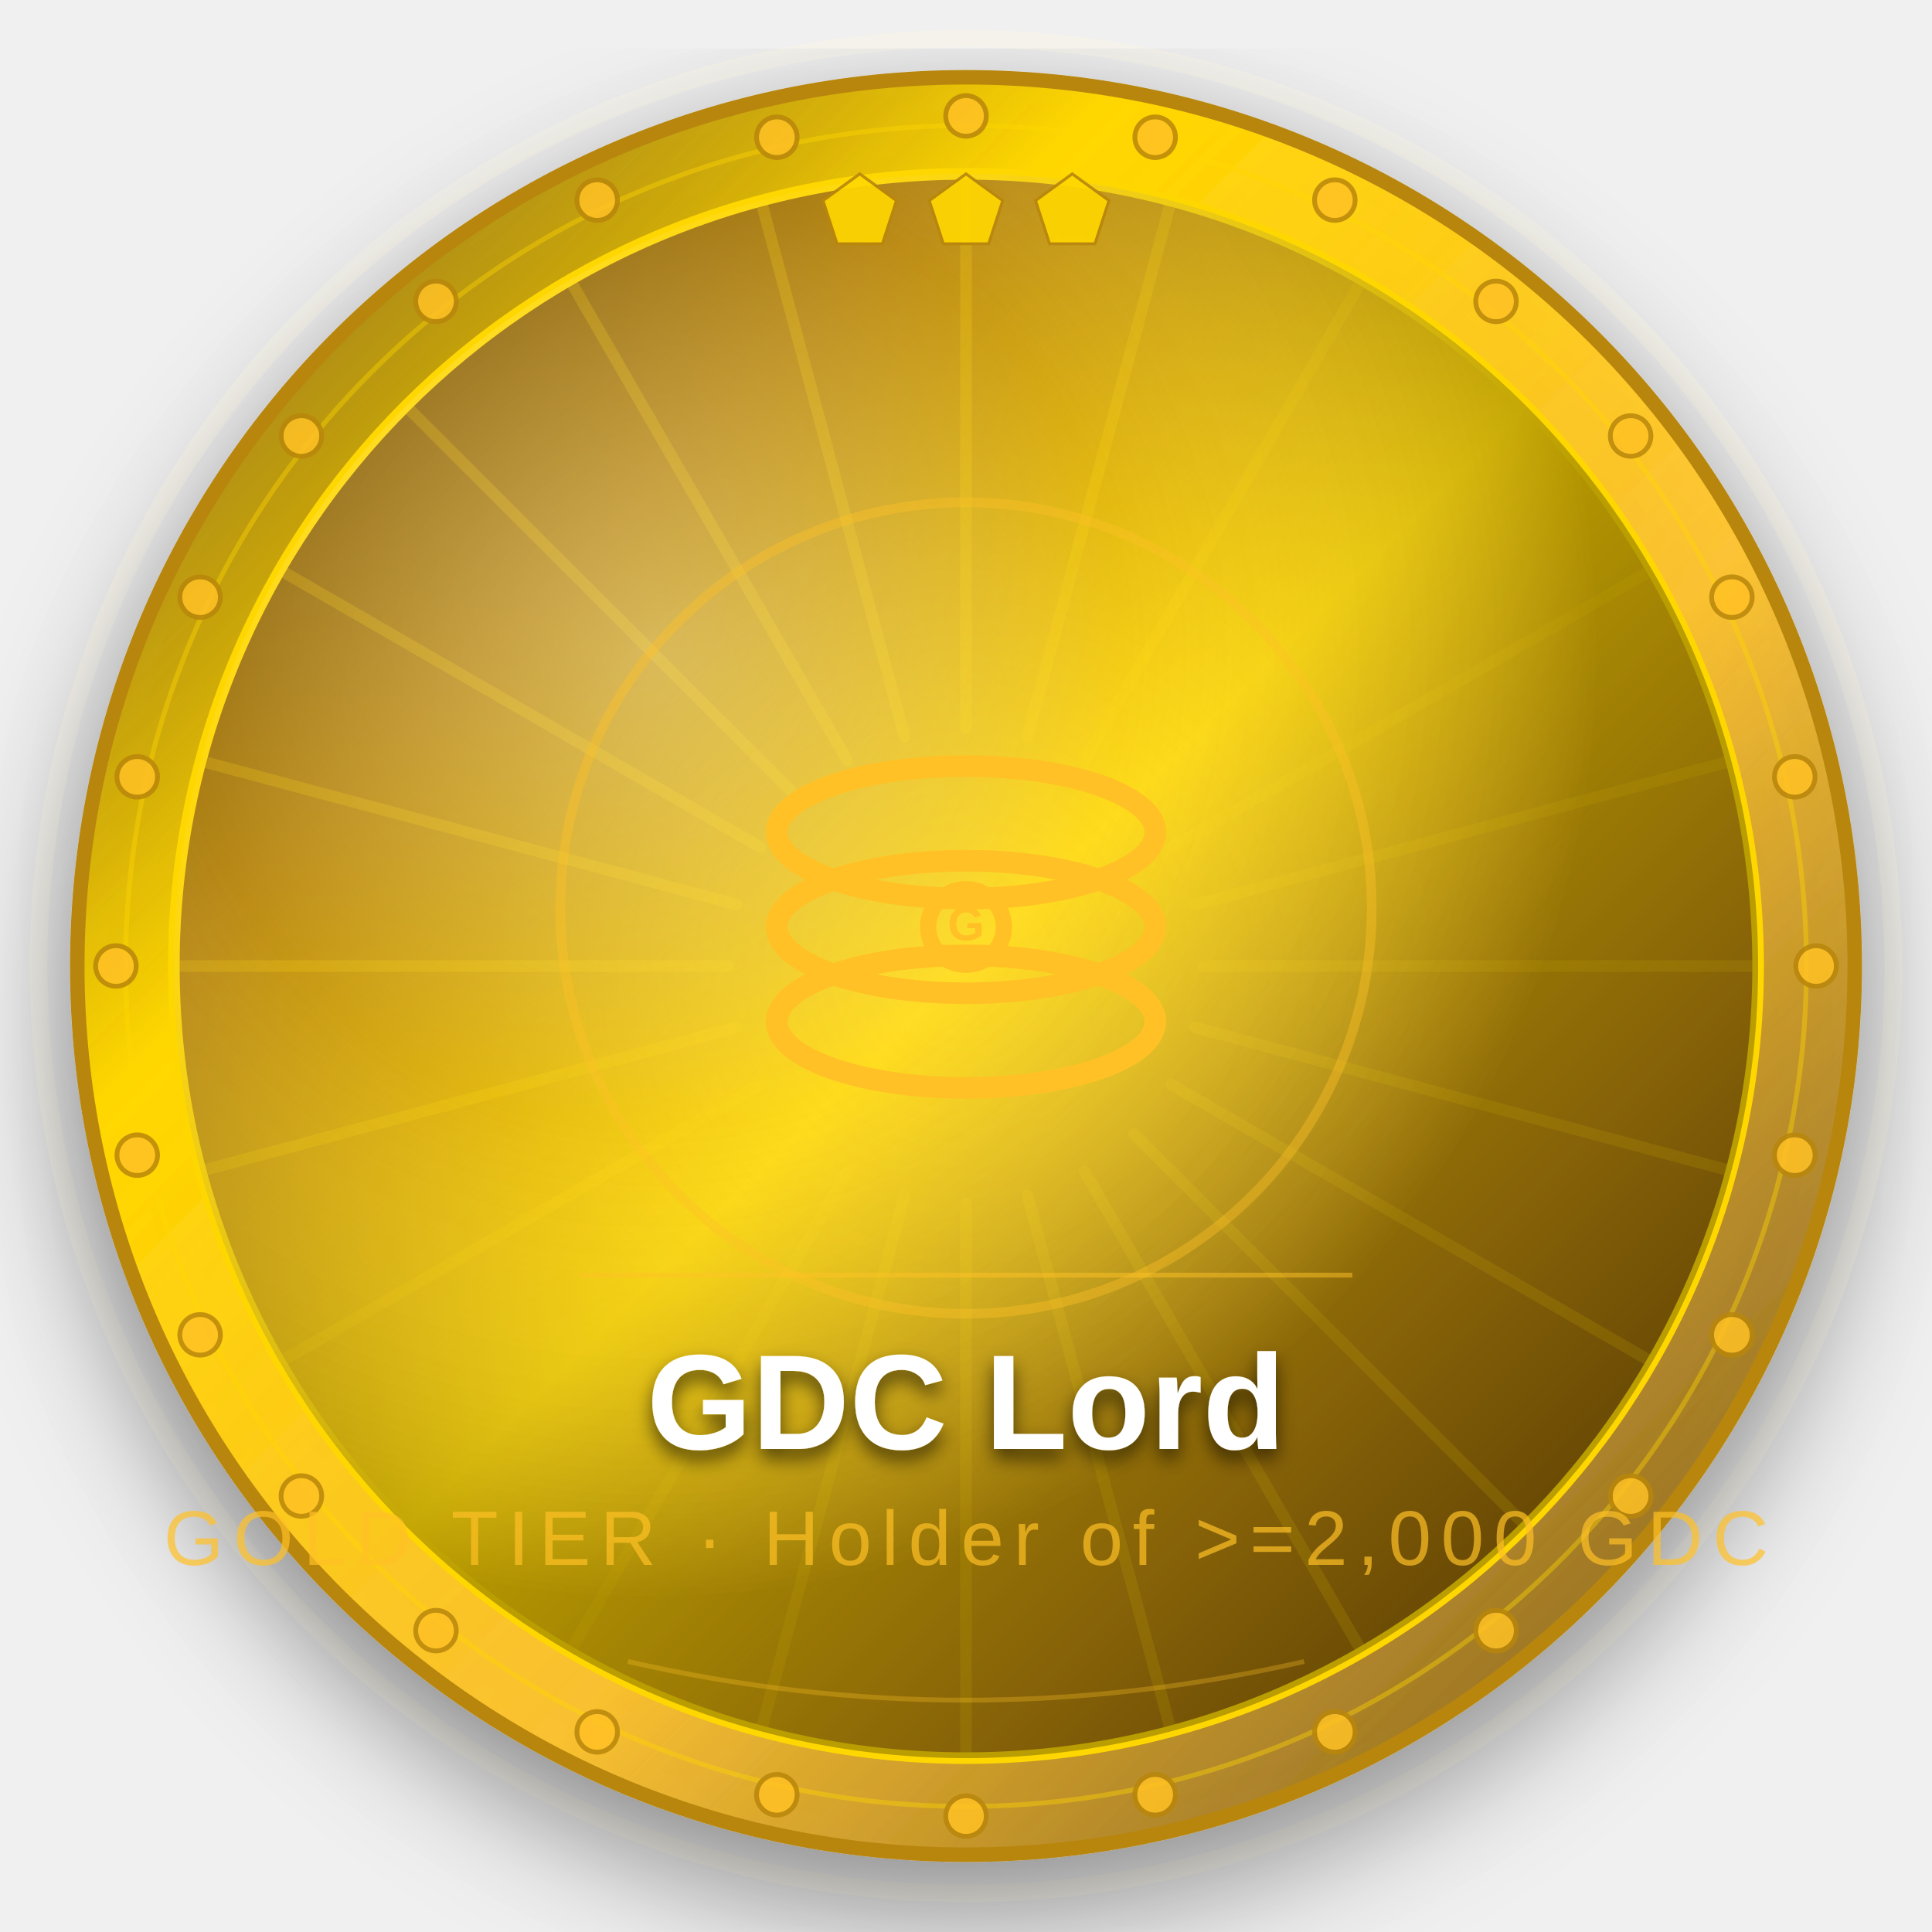
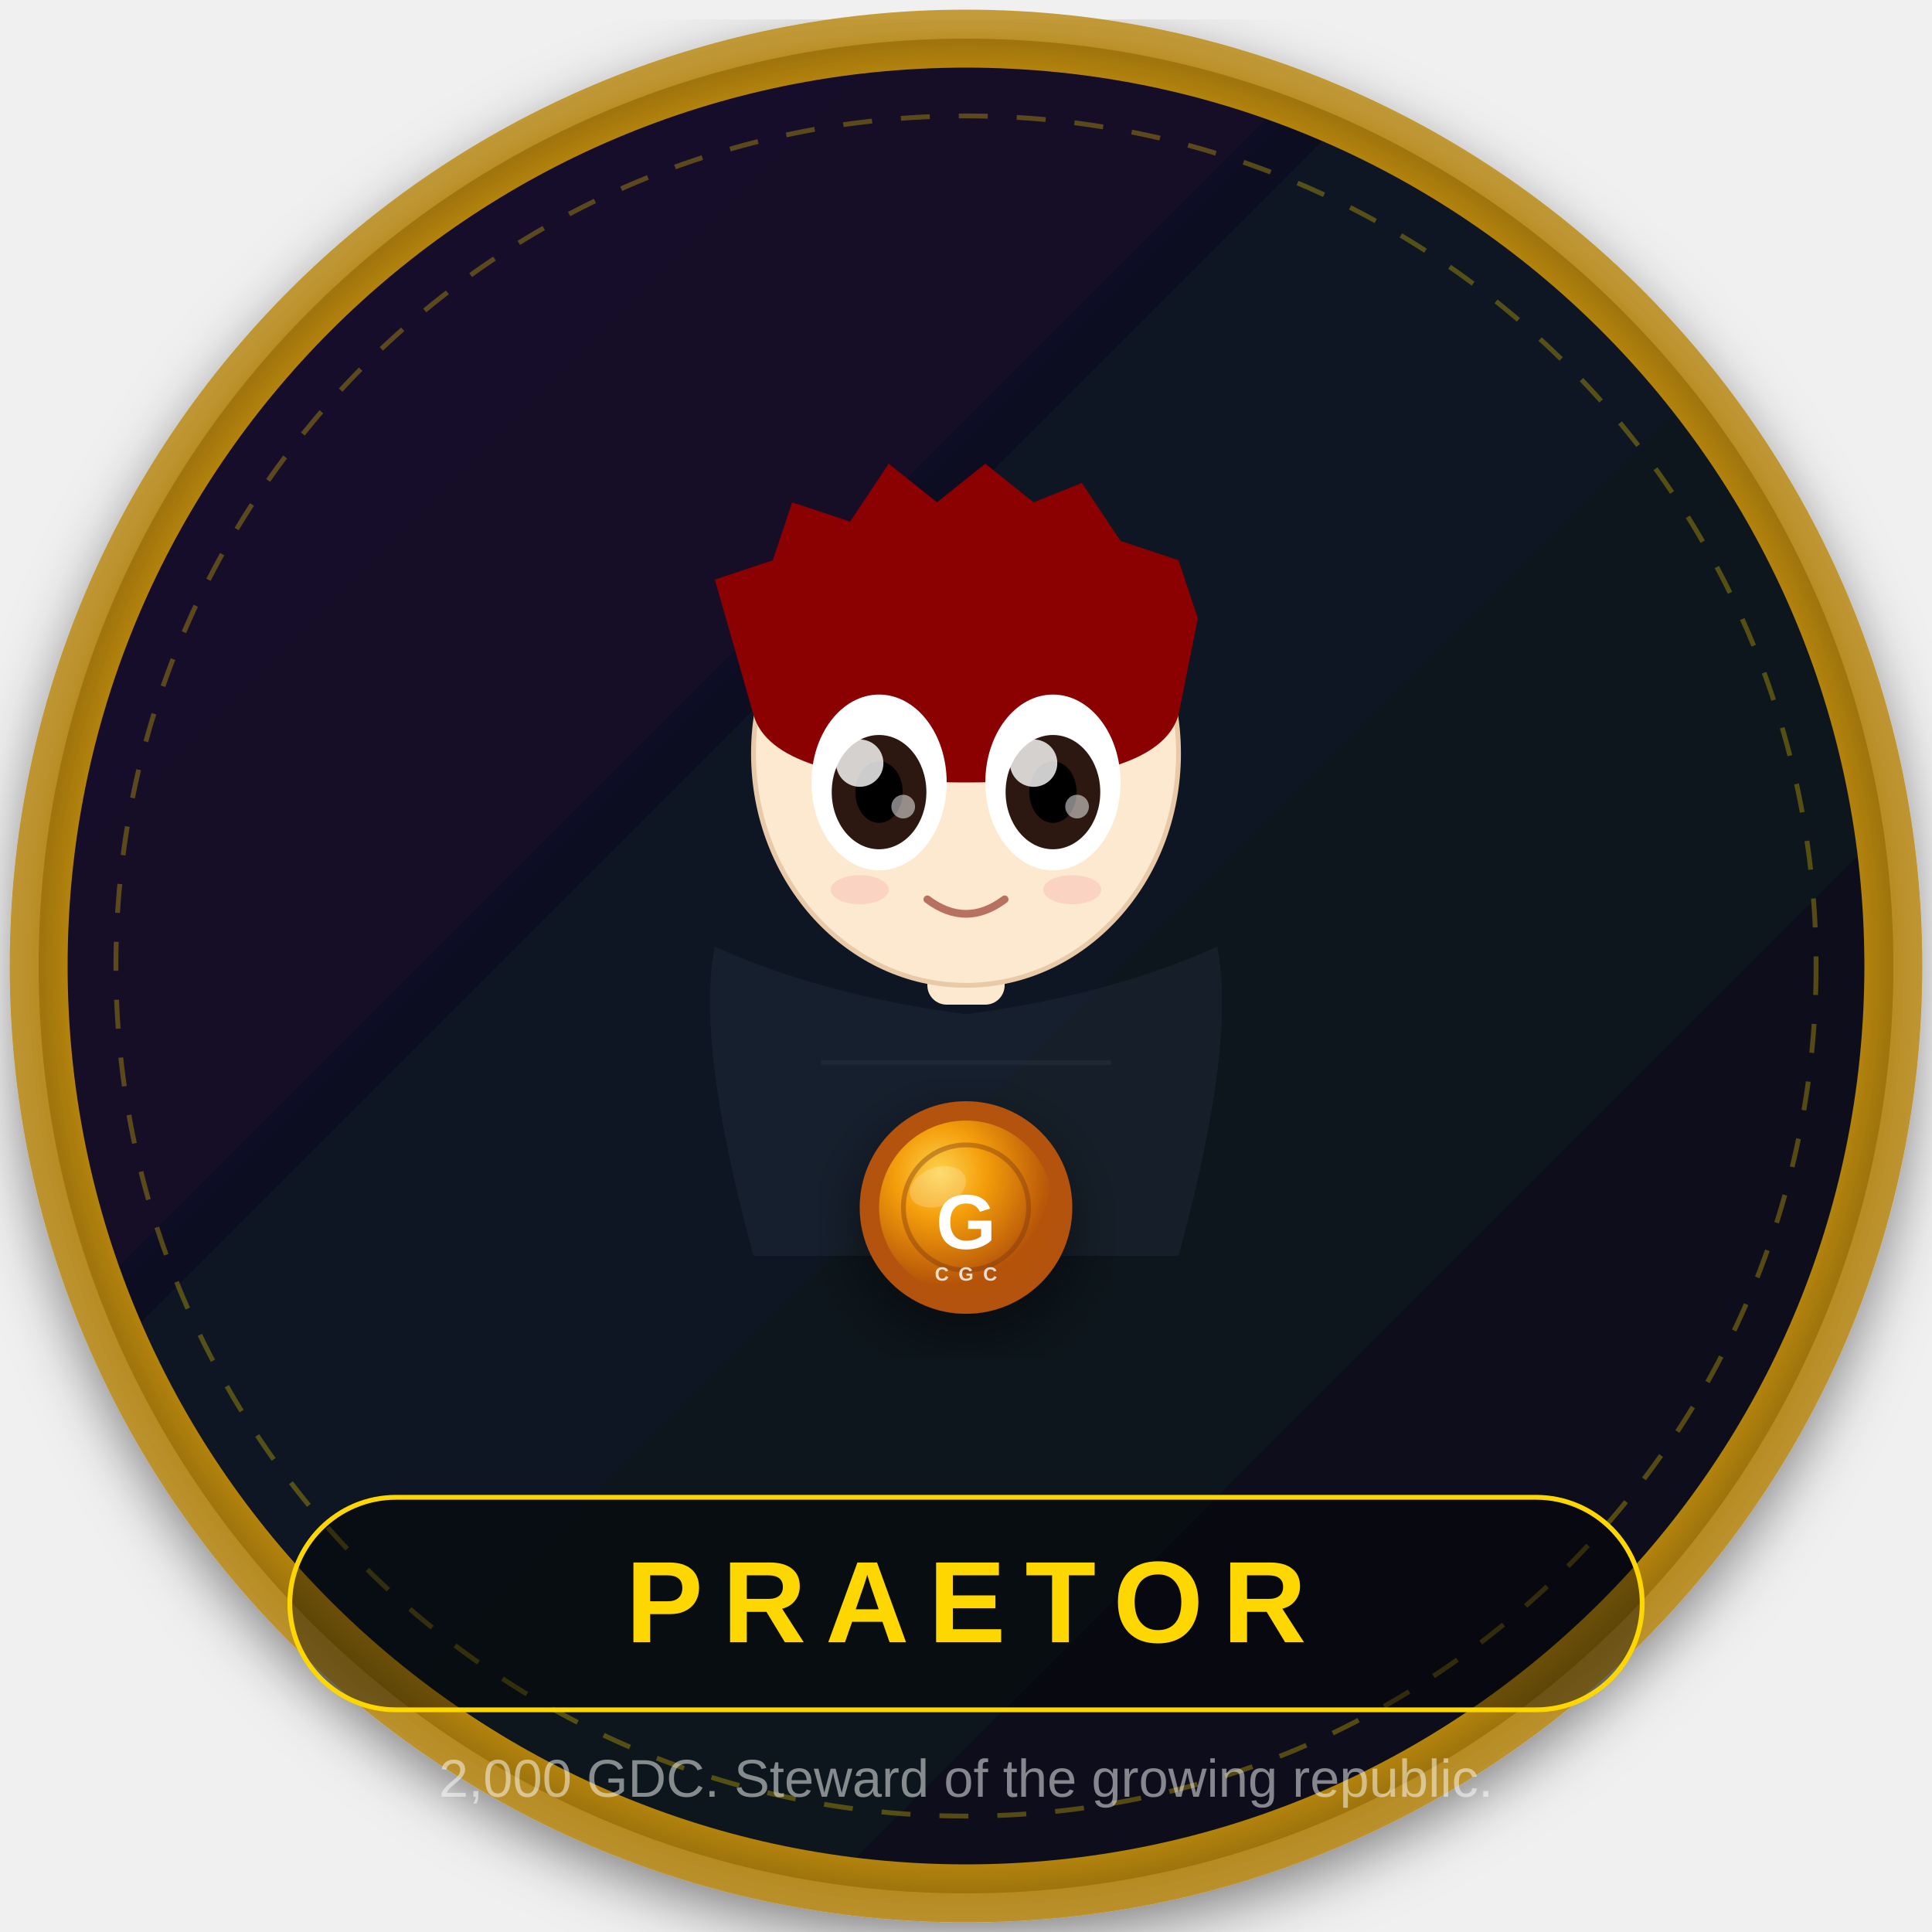
<svg xmlns="http://www.w3.org/2000/svg" viewBox="0 0 200 200" width="200" height="200">
  <defs>
-     <linearGradient id="b8" x1="0%" y1="0%" x2="100%" y2="100%">
-       <stop offset="0%" stop-color="#5C3A00" />
-       <stop offset="25%" stop-color="#B8860B" />
-       <stop offset="50%" stop-color="#FFD700" />
-       <stop offset="75%" stop-color="#B8860B" />
-       <stop offset="100%" stop-color="#5C3A00" />
+     <radialGradient id="ring8" cx="50%" cy="50%" r="50%">
+       <stop offset="85%" stop-color="#FFD700" />
+       <stop offset="95%" stop-color="#B8860B" />
+       <stop offset="100%" stop-color="#B8860B" stop-opacity="0.8" />
+     </radialGradient>
+     <radialGradient id="bg8" cx="50%" cy="45%" r="55%">
+       <stop offset="0%" stop-color="#2A1520" />
+       <stop offset="100%" stop-color="#0A0E18" />
+     </radialGradient>
+     <filter id="sh" x="-20%" y="-20%" width="140%" height="140%">
+       <feDropShadow dx="0" dy="2" stdDeviation="3" flood-color="#000" flood-opacity="0.5" />
+     </filter>
+     <filter id="glow">
+       <feGaussianBlur stdDeviation="3" result="blur" />
+       <feMerge>
+         <feMergeNode in="blur" />
+         <feMergeNode in="SourceGraphic" />
+       </feMerge>
+     </filter>
+     <linearGradient id="gdcBg8" x1="0%" y1="0%" x2="100%" y2="100%">
+       <stop offset="0%" stop-color="#1A0A30" />
+       <stop offset="50%" stop-color="#0E1420" />
+       <stop offset="100%" stop-color="#0A0E1A" />
    </linearGradient>
-     <linearGradient id="r8" x1="0%" y1="0%" x2="100%" y2="100%">
-       <stop offset="0%" stop-color="#5C3A00" stop-opacity="0.8" />
-       <stop offset="30%" stop-color="#FFD700" stop-opacity="1" />
-       <stop offset="60%" stop-color="#FFC125" stop-opacity="0.9" />
-       <stop offset="100%" stop-color="#5C3A00" stop-opacity="0.8" />
-     </linearGradient>
-     <radialGradient id="s8" cx="30%" cy="30%" r="60%">
-       <stop offset="0%" stop-color="#fff" stop-opacity="0.32" />
-       <stop offset="50%" stop-color="#fff" stop-opacity="0.05" />
-       <stop offset="100%" stop-color="#000" stop-opacity="0.27" />
-     </radialGradient>
-     <radialGradient id="c8" cx="50%" cy="50%" r="50%">
-       <stop offset="0%" stop-color="#FFF8DC" stop-opacity="0.12" />
-       <stop offset="100%" stop-color="#FFF8DC" stop-opacity="0" />
-     </radialGradient>
-     <filter id="sh8" x="-30%" y="-30%" width="160%" height="160%">
-       <feDropShadow dx="0" dy="5" stdDeviation="6" flood-color="#000" flood-opacity="0.45" />
-     </filter>
  </defs>
-   <circle cx="100" cy="100" r="96" fill="none" stroke="#FFF8DC" stroke-width="1.8" opacity="0.25" filter="url(#sh8)" />
-   <circle cx="100" cy="100" r="92" fill="url(#r8)" stroke="#B8860B" stroke-width="1.5" filter="url(#sh8)" />
-   <circle cx="100" cy="100" r="87" fill="none" stroke="#FFD700" stroke-width="0.5" opacity="0.4" />
-   <circle cx="100" cy="100" r="82" fill="url(#b8)" stroke="#FFD700" stroke-width="1.2" />
-   <line x1="124.6" y1="100" x2="182" y2="100" stroke="#FFD700" stroke-width="1.2" opacity="0.22" stroke-linecap="round" />
-   <line x1="123.762" y1="106.367" x2="179.206" y2="121.223" stroke="#FFD700" stroke-width="1.2" opacity="0.22" stroke-linecap="round" />
-   <line x1="121.304" y1="112.3" x2="171.014" y2="141" stroke="#FFD700" stroke-width="1.2" opacity="0.22" stroke-linecap="round" />
-   <line x1="117.395" y1="117.395" x2="157.983" y2="157.983" stroke="#FFD700" stroke-width="1.2" opacity="0.22" stroke-linecap="round" />
-   <line x1="112.3" y1="121.304" x2="141" y2="171.014" stroke="#FFD700" stroke-width="1.2" opacity="0.22" stroke-linecap="round" />
-   <line x1="106.367" y1="123.762" x2="121.223" y2="179.206" stroke="#FFD700" stroke-width="1.2" opacity="0.22" stroke-linecap="round" />
-   <line x1="100" y1="124.6" x2="100" y2="182" stroke="#FFD700" stroke-width="1.2" opacity="0.22" stroke-linecap="round" />
-   <line x1="93.633" y1="123.762" x2="78.777" y2="179.206" stroke="#FFD700" stroke-width="1.2" opacity="0.22" stroke-linecap="round" />
-   <line x1="87.7" y1="121.304" x2="59" y2="171.014" stroke="#FFD700" stroke-width="1.2" opacity="0.22" stroke-linecap="round" />
-   <line x1="82.605" y1="117.395" x2="42.017" y2="157.983" stroke="#FFD700" stroke-width="1.2" opacity="0.22" stroke-linecap="round" />
-   <line x1="78.696" y1="112.3" x2="28.986" y2="141" stroke="#FFD700" stroke-width="1.2" opacity="0.22" stroke-linecap="round" />
-   <line x1="76.238" y1="106.367" x2="20.794" y2="121.223" stroke="#FFD700" stroke-width="1.2" opacity="0.22" stroke-linecap="round" />
-   <line x1="75.4" y1="100" x2="18" y2="100" stroke="#FFD700" stroke-width="1.2" opacity="0.22" stroke-linecap="round" />
-   <line x1="76.238" y1="93.633" x2="20.794" y2="78.777" stroke="#FFD700" stroke-width="1.2" opacity="0.22" stroke-linecap="round" />
-   <line x1="78.696" y1="87.7" x2="28.986" y2="59" stroke="#FFD700" stroke-width="1.2" opacity="0.22" stroke-linecap="round" />
-   <line x1="82.605" y1="82.605" x2="42.017" y2="42.017" stroke="#FFD700" stroke-width="1.2" opacity="0.22" stroke-linecap="round" />
-   <line x1="87.7" y1="78.696" x2="59" y2="28.986" stroke="#FFD700" stroke-width="1.2" opacity="0.22" stroke-linecap="round" />
-   <line x1="93.633" y1="76.238" x2="78.777" y2="20.794" stroke="#FFD700" stroke-width="1.2" opacity="0.22" stroke-linecap="round" />
-   <line x1="100" y1="75.4" x2="100" y2="18" stroke="#FFD700" stroke-width="1.2" opacity="0.22" stroke-linecap="round" />
-   <line x1="106.367" y1="76.238" x2="121.223" y2="20.794" stroke="#FFD700" stroke-width="1.2" opacity="0.22" stroke-linecap="round" />
-   <line x1="112.3" y1="78.696" x2="141" y2="28.986" stroke="#FFD700" stroke-width="1.2" opacity="0.22" stroke-linecap="round" />
-   <line x1="117.395" y1="82.605" x2="157.983" y2="42.017" stroke="#FFD700" stroke-width="1.2" opacity="0.22" stroke-linecap="round" />
-   <line x1="121.304" y1="87.7" x2="171.014" y2="59" stroke="#FFD700" stroke-width="1.2" opacity="0.22" stroke-linecap="round" />
-   <line x1="123.762" y1="93.633" x2="179.206" y2="78.777" stroke="#FFD700" stroke-width="1.2" opacity="0.22" stroke-linecap="round" />
-   <circle cx="100" cy="100" r="50" fill="url(#c8)" />
-   <circle cx="100" cy="100" r="82" fill="url(#s8)" />
-   <circle cx="100" cy="12" r="2.1" fill="#FFC125" stroke="#B8860B" stroke-width="0.5" opacity="0.85" />
-   <circle cx="119.582" cy="14.206" r="2.1" fill="#FFC125" stroke="#B8860B" stroke-width="0.5" opacity="0.85" />
-   <circle cx="138.182" cy="20.715" r="2.1" fill="#FFC125" stroke="#B8860B" stroke-width="0.5" opacity="0.85" />
-   <circle cx="154.867" cy="31.199" r="2.1" fill="#FFC125" stroke="#B8860B" stroke-width="0.5" opacity="0.85" />
-   <circle cx="168.801" cy="45.133" r="2.1" fill="#FFC125" stroke="#B8860B" stroke-width="0.5" opacity="0.85" />
-   <circle cx="179.285" cy="61.818" r="2.1" fill="#FFC125" stroke="#B8860B" stroke-width="0.5" opacity="0.85" />
-   <circle cx="185.794" cy="80.418" r="2.1" fill="#FFC125" stroke="#B8860B" stroke-width="0.5" opacity="0.85" />
-   <circle cx="188" cy="100" r="2.1" fill="#FFC125" stroke="#B8860B" stroke-width="0.5" opacity="0.85" />
-   <circle cx="185.794" cy="119.582" r="2.1" fill="#FFC125" stroke="#B8860B" stroke-width="0.5" opacity="0.85" />
-   <circle cx="179.285" cy="138.182" r="2.1" fill="#FFC125" stroke="#B8860B" stroke-width="0.5" opacity="0.85" />
-   <circle cx="168.801" cy="154.867" r="2.1" fill="#FFC125" stroke="#B8860B" stroke-width="0.5" opacity="0.85" />
-   <circle cx="154.867" cy="168.801" r="2.1" fill="#FFC125" stroke="#B8860B" stroke-width="0.5" opacity="0.85" />
-   <circle cx="138.182" cy="179.285" r="2.1" fill="#FFC125" stroke="#B8860B" stroke-width="0.5" opacity="0.85" />
-   <circle cx="119.582" cy="185.794" r="2.1" fill="#FFC125" stroke="#B8860B" stroke-width="0.5" opacity="0.85" />
-   <circle cx="100" cy="188" r="2.1" fill="#FFC125" stroke="#B8860B" stroke-width="0.5" opacity="0.85" />
-   <circle cx="80.418" cy="185.794" r="2.1" fill="#FFC125" stroke="#B8860B" stroke-width="0.5" opacity="0.85" />
-   <circle cx="61.818" cy="179.285" r="2.1" fill="#FFC125" stroke="#B8860B" stroke-width="0.5" opacity="0.85" />
-   <circle cx="45.133" cy="168.801" r="2.1" fill="#FFC125" stroke="#B8860B" stroke-width="0.5" opacity="0.85" />
-   <circle cx="31.199" cy="154.867" r="2.1" fill="#FFC125" stroke="#B8860B" stroke-width="0.5" opacity="0.85" />
-   <circle cx="20.715" cy="138.182" r="2.1" fill="#FFC125" stroke="#B8860B" stroke-width="0.5" opacity="0.85" />
-   <circle cx="14.206" cy="119.582" r="2.1" fill="#FFC125" stroke="#B8860B" stroke-width="0.5" opacity="0.85" />
-   <circle cx="12" cy="100" r="2.1" fill="#FFC125" stroke="#B8860B" stroke-width="0.5" opacity="0.85" />
-   <circle cx="14.206" cy="80.418" r="2.1" fill="#FFC125" stroke="#B8860B" stroke-width="0.5" opacity="0.85" />
-   <circle cx="20.715" cy="61.818" r="2.1" fill="#FFC125" stroke="#B8860B" stroke-width="0.5" opacity="0.85" />
-   <circle cx="31.199" cy="45.133" r="2.1" fill="#FFC125" stroke="#B8860B" stroke-width="0.5" opacity="0.85" />
-   <circle cx="45.133" cy="31.199" r="2.1" fill="#FFC125" stroke="#B8860B" stroke-width="0.5" opacity="0.85" />
-   <circle cx="61.818" cy="20.715" r="2.1" fill="#FFC125" stroke="#B8860B" stroke-width="0.5" opacity="0.85" />
-   <circle cx="80.418" cy="14.206" r="2.1" fill="#FFC125" stroke="#B8860B" stroke-width="0.5" opacity="0.85" />
-   <polygon points="89,18 92.804,20.764 91.351,25.236 86.649,25.236 85.196,20.764" fill="#FFD700" stroke="#B8860B" stroke-width="0.3" opacity="0.9" />
-   <polygon points="100,18 103.804,20.764 102.351,25.236 97.649,25.236 96.196,20.764" fill="#FFD700" stroke="#B8860B" stroke-width="0.3" opacity="0.9" />
-   <polygon points="111,18 114.804,20.764 113.351,25.236 108.649,25.236 107.196,20.764" fill="#FFD700" stroke="#B8860B" stroke-width="0.3" opacity="0.9" />
-   <circle cx="100" cy="94" r="42" fill="none" stroke="#FFC125" stroke-width="1" opacity="0.4" />
-   <g>
-     <g transform="translate(100,94)">
-       <ellipse cx="0" cy="-7.84" rx="19.6" ry="6.86" fill="none" stroke="#FFC125" stroke-width="2.24" />
-       <ellipse cx="0" cy="1.96" rx="19.6" ry="6.86" fill="none" stroke="#FFC125" stroke-width="2.24" />
-       <ellipse cx="0" cy="11.76" rx="19.6" ry="6.86" fill="none" stroke="#FFC125" stroke-width="2.24" />
-       <circle cx="0" cy="1.96" r="3.92" fill="none" stroke="#FFC125" stroke-width="1.68" />
-       <text x="0" y="3.332" text-anchor="middle" font-size="4.9" fill="#FFC125" font-weight="bold" font-family="Arial">G</text>
-     </g>
+   <circle cx="100" cy="100" r="96" fill="url(#gdcBg8)" stroke="url(#ring8)" stroke-width="6" filter="url(#sh)" />
+   <circle cx="100" cy="100" r="88" fill="none" stroke="#FFD700" stroke-width="0.5" opacity="0.3" stroke-dasharray="3 3" />
+   <line x1="100" y1="50" x2="100" y2="80" stroke="#FFD700" stroke-width="1" opacity="0.08" />
+   <line x1="95" y1="75" x2="105" y2="75" stroke="#FFD700" stroke-width="0.5" opacity="0.08" />
+   <path d="M74,98 Q72,108 78,130 L122,130 Q128,108 126,98 Q115,103 100,105 Q85,103 74,98Z" fill="#2D3748" opacity="0.3" />
+   <line x1="85" y1="110" x2="115" y2="110" stroke="#4A5568" stroke-width="0.5" opacity="0.15" />
+   <rect x="96" y="96" width="8" height="8" rx="2" fill="#FDE8D0" />
+   <ellipse cx="100" cy="78" rx="22" ry="24" fill="#FDE8D0" stroke="#E8C9A8" stroke-width="0.5" />
+   <path d="M78,74 L74,60 L80,58 L82,52 L88,54 L92,48 L97,52 L102,48 L107,52 L112,50 L116,56 L122,58 L124,64 L122,74 Q120,81 100,81 Q80,81 78,74Z" fill="#8B0000" />
+   <ellipse cx="91" cy="81" rx="7" ry="9.1" fill="#fff" />
+   <ellipse cx="109" cy="81" rx="7" ry="9.1" fill="#fff" />
+   <ellipse cx="91" cy="82" rx="4.9" ry="5.915" fill="#2C1810" />
+   <ellipse cx="109" cy="82" rx="4.9" ry="5.915" fill="#2C1810" />
+   <ellipse cx="91" cy="82" rx="2.45" ry="3.185" fill="#000" />
+   <ellipse cx="109" cy="82" rx="2.45" ry="3.185" fill="#000" />
+   <circle cx="89" cy="79" r="2.45" fill="#fff" opacity="0.8" />
+   <circle cx="107" cy="79" r="2.45" fill="#fff" opacity="0.8" />
+   <circle cx="93.5" cy="83.5" r="1.225" fill="#fff" opacity="0.5" />
+   <circle cx="111.5" cy="83.5" r="1.225" fill="#fff" opacity="0.5" />
+   <path d="M84,68.9 Q91,66.9 98,68.9" fill="none" stroke="#8B0000" stroke-width="1.2" stroke-linecap="round" />
+   <path d="M102,68.9 Q109,66.9 116,68.9" fill="none" stroke="#8B0000" stroke-width="1.2" stroke-linecap="round" />
+   <path d="M96,93.1 Q100,96.1 104,93.1" fill="none" stroke="#B87060" stroke-width="0.8" stroke-linecap="round" />
+   <ellipse cx="89" cy="92.1" rx="3" ry="1.5" fill="#F0A0A0" opacity="0.3" />
+   <ellipse cx="111" cy="92.1" rx="3" ry="1.5" fill="#F0A0A0" opacity="0.3" />
+   <g transform="translate(100,125)">
+     <defs>
+       <radialGradient id="cg100_125" cx="35%" cy="30%" r="65%">
+         <stop offset="0%" stop-color="#fcd34d" />
+         <stop offset="40%" stop-color="#f59e0b" />
+         <stop offset="100%" stop-color="#b45309" />
+       </radialGradient>
+     </defs>
+     <circle cx="0" cy="0" r="11" fill="#b45309" filter="url(#sh)" />
+     <circle cx="0" cy="0" r="9" fill="url(#cg100_125)" />
+     <circle cx="0" cy="0" r="6.48" fill="none" stroke="rgba(120,53,15,0.4)" stroke-width="0.5" />
+     <text x="0" y="2" text-anchor="middle" dominant-baseline="middle" font-family="Arial,sans-serif" font-weight="bold" font-size="8" fill="#fff">G</text>
+     <text x="0" y="7" text-anchor="middle" dominant-baseline="middle" font-family="Arial,sans-serif" font-weight="bold" font-size="2" fill="rgba(255,255,255,0.8)" letter-spacing="1">CGC</text>
+     <ellipse cx="-2" cy="-3" rx="3" ry="2" transform="rotate(-20)" fill="rgba(255,255,255,0.2)" />
  </g>
-   <line x1="60" y1="132" x2="140" y2="132" stroke="#FFC125" stroke-width="0.5" opacity="0.5" />
-   <text x="100" y="150" text-anchor="middle" font-size="14" font-weight="bold" fill="#fff" font-family="Arial,sans-serif" filter="drop-shadow(0 1px 1px rgba(0,0,0,0.6))">GDC Lord</text>
-   <text x="100" y="162" text-anchor="middle" font-size="8" fill="#FFC125" opacity="0.7" font-family="Arial,sans-serif" letter-spacing="1">GOLD TIER · Holder of &gt;=2,000 GDC</text>
-   <path d="M65 172 Q100 180 135 172" fill="none" stroke="#FFC125" stroke-width="0.5" opacity="0.3" />
+   <rect x="30" y="155" width="140" height="22" rx="11" fill="rgba(0,0,0,0.4)" stroke="#FFD700" stroke-width="0.5" />
+   <text x="100" y="170" text-anchor="middle" font-size="12" font-weight="bold" fill="#FFD700" font-family="Arial,sans-serif" letter-spacing="2">PRAETOR</text>
+   <text x="100" y="186" text-anchor="middle" font-size="5.5" fill="rgba(255,255,255,0.5)" font-family="Arial,sans-serif">2,000 GDC. Steward of the growing republic.</text>
</svg>
